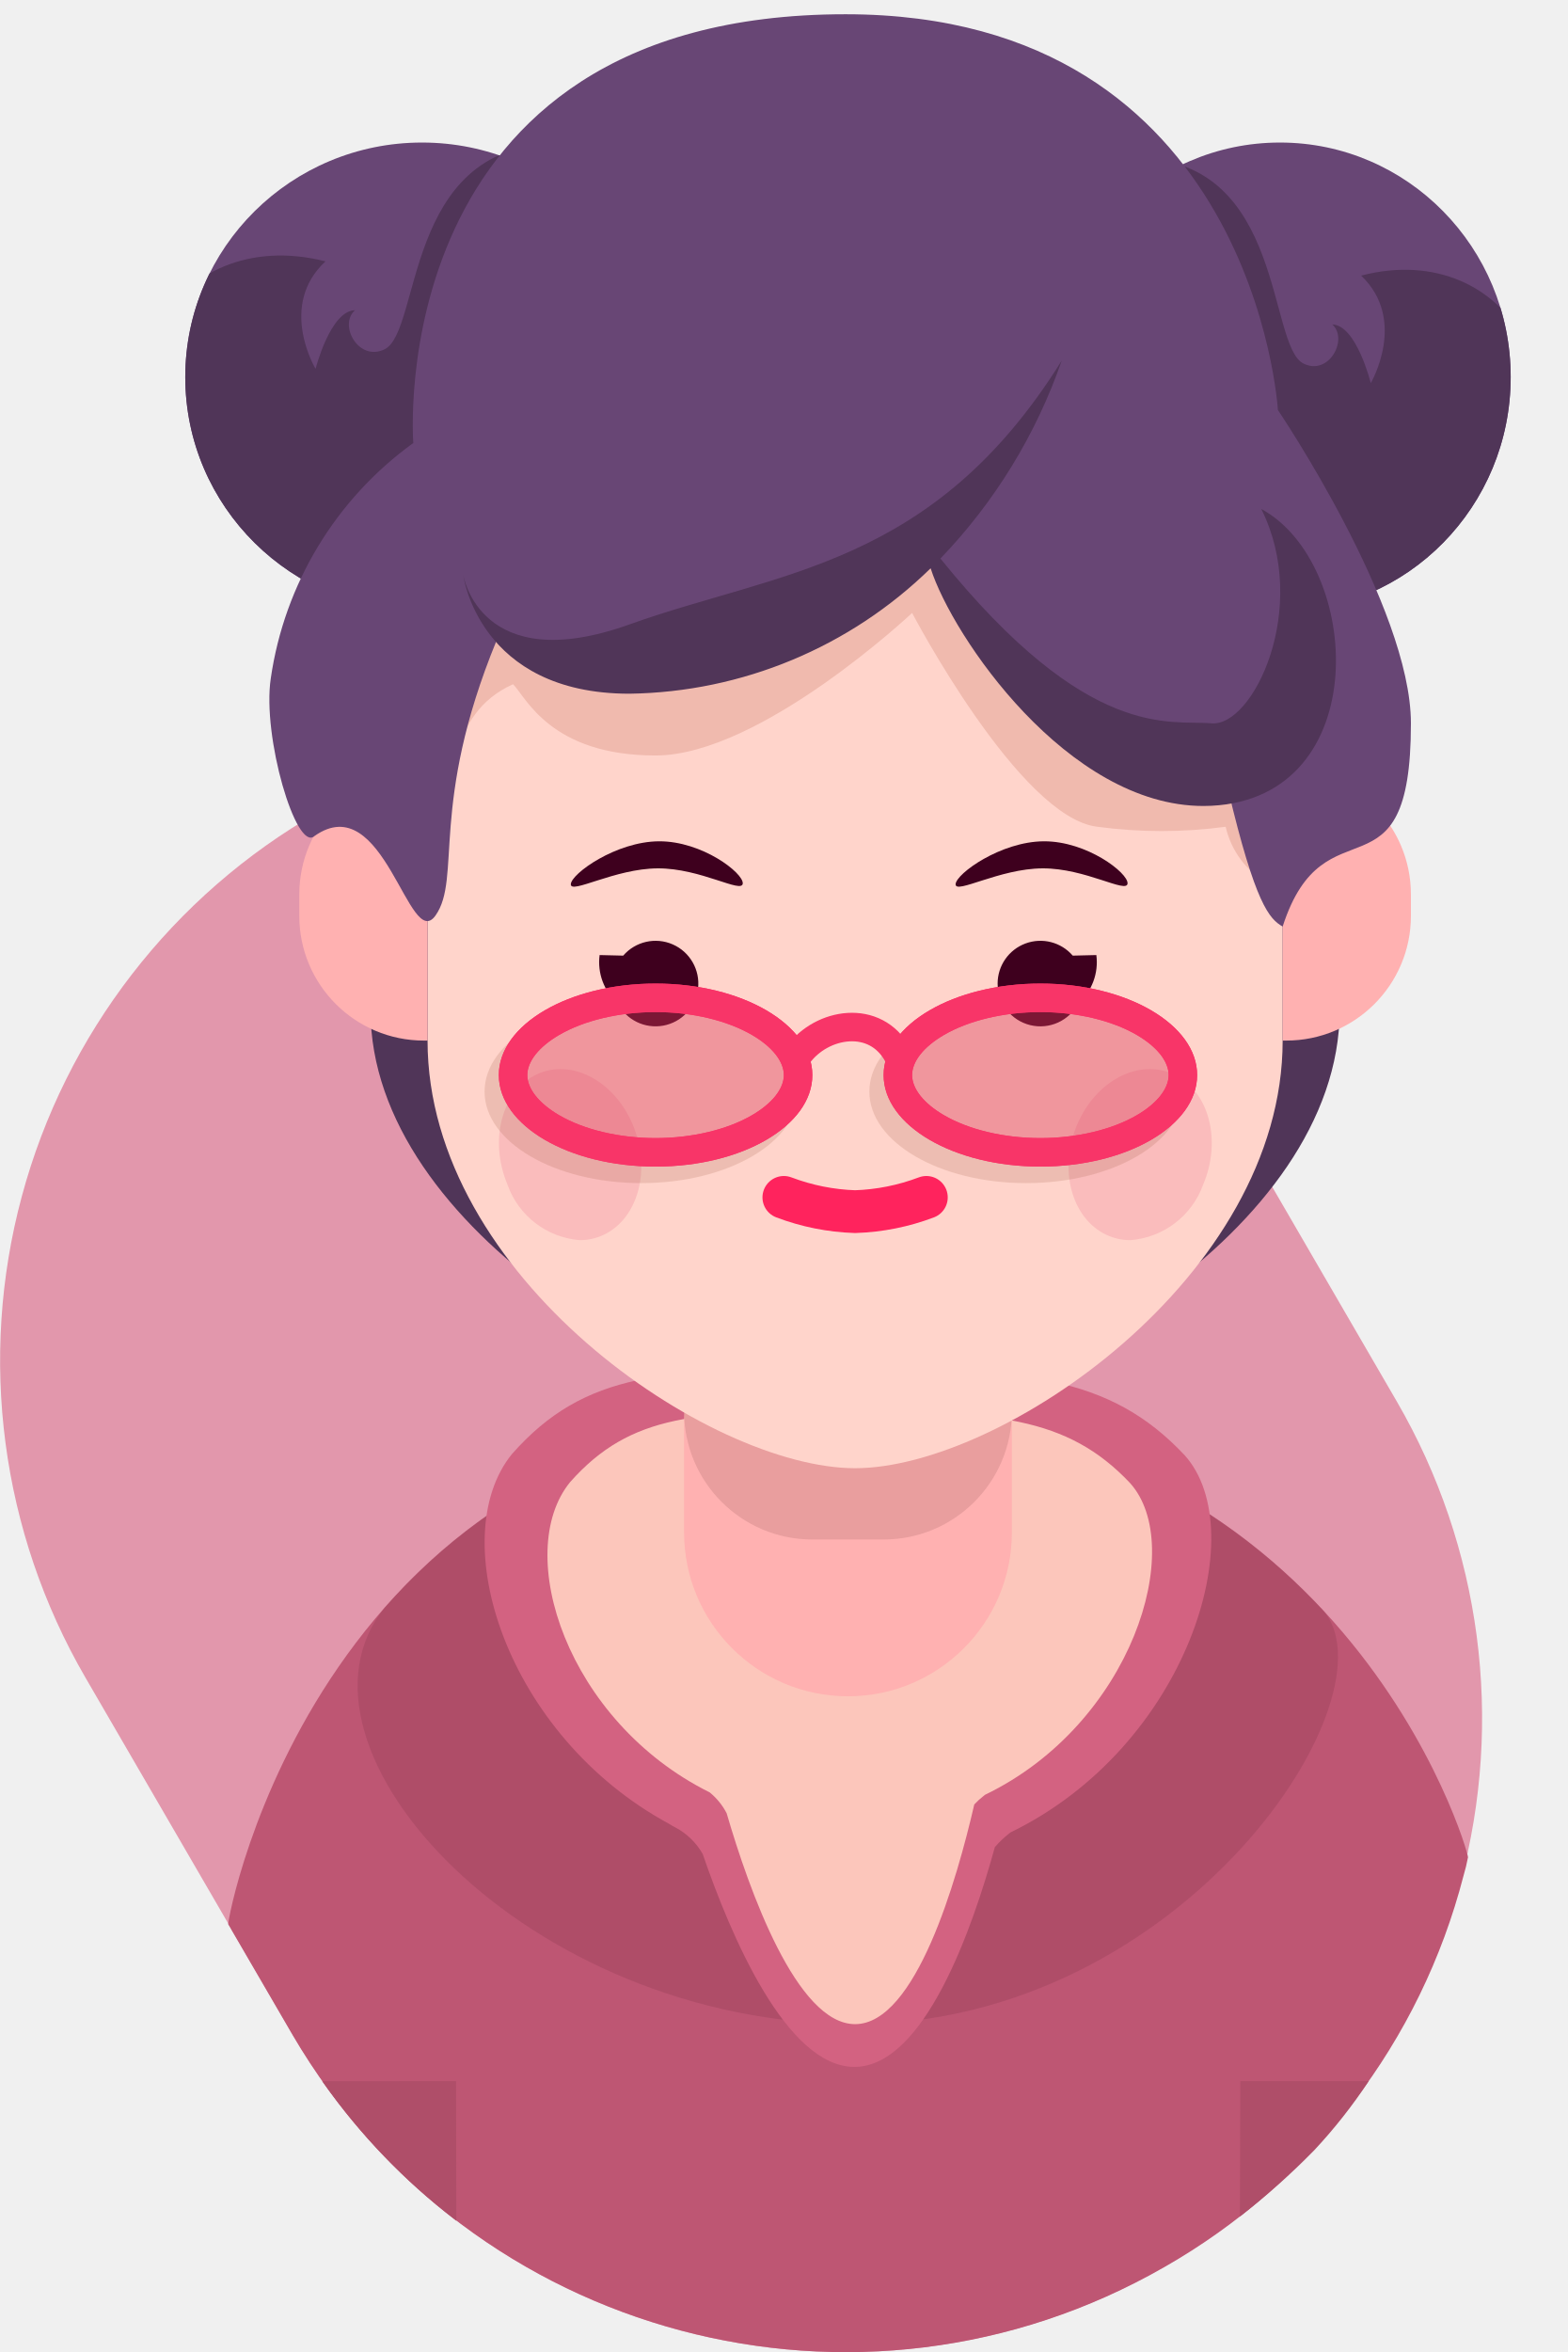
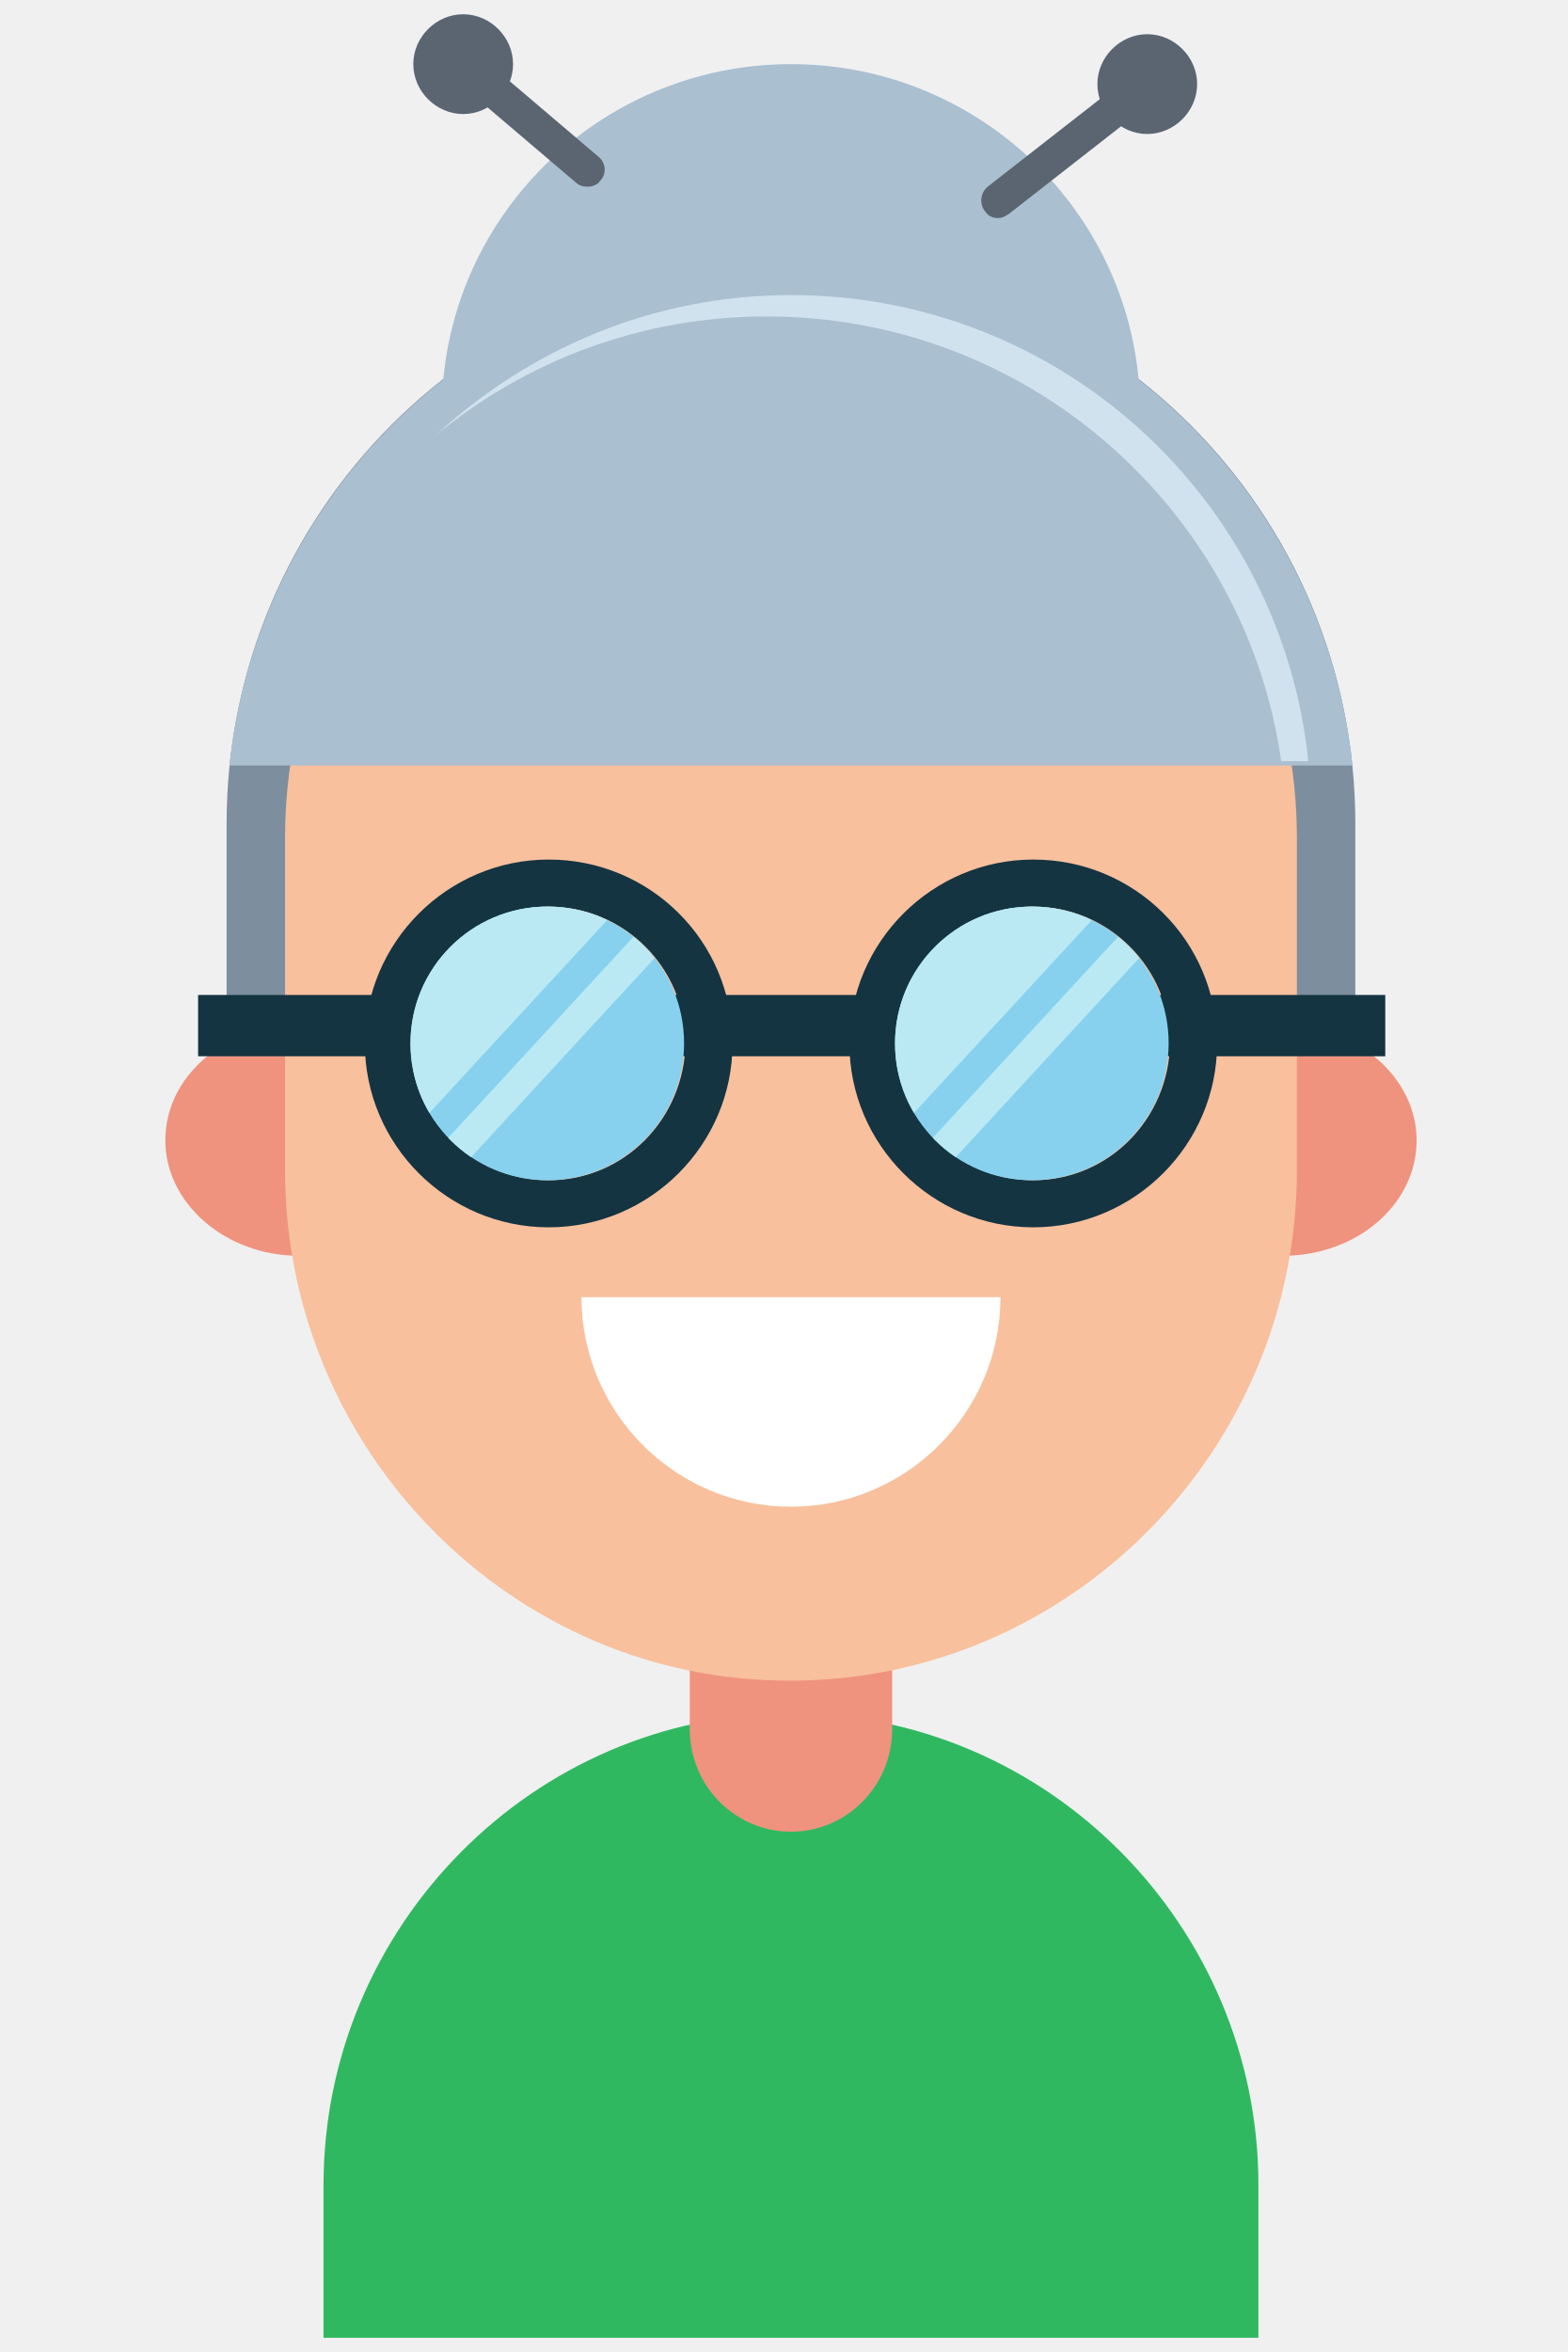
- <svg xmlns="http://www.w3.org/2000/svg" viewBox="0 0 110 165">
-   <defs>
-     <style>
-       .cls-1 {
-         fill: #684675;
-       }
- 
-       .cls-2 {
-         clip-path: url(#clip-Canvas);
-       }
- 
-       .cls-3 {
-         fill: #e297ac;
-       }
- 
-       .cls-4 {
-         fill: #be5673;
-       }
- 
-       .cls-5 {
-         fill: rgba(125,50,71,0.55);
-         opacity: 0.42;
-       }
- 
-       .cls-6 {
-         fill: #af4e69;
-       }
- 
-       .cls-7 {
-         fill: #d36281;
-       }
- 
-       .cls-8 {
-         fill: #fcc6bb;
-       }
- 
-       .cls-9 {
-         fill: #ffb1b1;
-       }
- 
-       .cls-10 {
-         fill: rgba(142,81,81,0.53);
-         opacity: 0.38;
-       }
- 
-       .cls-11 {
-         clip-path: url(#clip-path);
-       }
- 
-       .cls-12 {
-         fill: #503558;
-       }
- 
-       .cls-13 {
-         clip-path: url(#clip-path-2);
-       }
- 
-       .cls-14 {
-         fill: #ffd4cb;
-       }
- 
-       .cls-15 {
-         fill: #f0baae;
-       }
- 
-       .cls-16 {
-         fill: #fabcbc;
-       }
- 
-       .cls-17 {
-         fill: #3e001e;
-       }
- 
-       .cls-18 {
-         fill: rgba(149,77,48,0.68);
-         opacity: 0.239;
-       }
- 
-       .cls-19 {
-         fill: rgba(248,53,104,0.28);
-       }
- 
-       .cls-19, .cls-20, .cls-22 {
-         stroke-linejoin: round;
-       }
- 
-       .cls-20, .cls-21, .cls-22 {
-         fill: none;
-       }
- 
-       .cls-21 {
-         stroke: #f83568;
-         stroke-width: 2px;
-       }
- 
-       .cls-22 {
-         stroke: #ff235d;
-         stroke-linecap: round;
-         stroke-width: 3px;
-       }
- 
-       .cls-23, .cls-24 {
-         stroke: none;
-       }
- 
-       .cls-24 {
-         fill: #f83568;
-       }
-     </style>
-     <clipPath id="clip-path">
-       <ellipse class="cls-1" cx="16.19" cy="16.45" rx="16.19" ry="16.45" transform="translate(73.62 10)" />
-     </clipPath>
-     <clipPath id="clip-path-2">
-       <ellipse class="cls-1" cx="16.61" cy="16.45" rx="16.61" ry="16.45" transform="translate(13 10)" />
-     </clipPath>
-     <clipPath id="clip-Canvas">
-       <rect width="110" height="165" />
-     </clipPath>
-   </defs>
-   <g class="cls-2">
-     <g id="_2" data-name="2">
-       <path class="cls-3" d="M22.358,56.96a44.86,44.86,0,0,1,61.082,16.27l14.57,25.087A44.308,44.308,0,0,1,81.643,159.04a44.86,44.86,0,0,1-61.082-16.27L5.991,117.682A44.309,44.309,0,0,1,22.358,56.96Z" />
-       <path class="cls-4" d="M59.031,99c35.136,0,44.023,30.926,43.975,31.292a12.785,12.785,0,0,1-.314,1.293A44.355,44.355,0,0,1,81.706,159.04a44.96,44.96,0,0,1-61.17-16.27l-4.26-7.324c-.086-.148-.141-.27-.261-.448S22.434,99,59.031,99Z" />
-       <path class="cls-5" d="M59.031,99c16.337,0,27,6.686,33.727,13.878C98.236,118.734,83.158,142,60,142s-40.905-19.461-33-29.231C33.493,105.38,43.585,99,59.031,99Z" />
-       <path class="cls-6" d="M31.881,155.69a44.374,44.374,0,0,1-9.15-9.51l-.122-.173L32,146l.021,9.8ZM87.03,146h9.006a36.588,36.588,0,0,1-3.825,4.852A51.833,51.833,0,0,1,87,155.5Z" />
-       <path class="cls-7" d="M49.306,130.062a4.781,4.781,0,0,0-1.916-1.861,3.455,3.455,0,0,1-.42-.24c-11.5-6.215-15.825-20.077-11.049-25.955,5.139-5.819,10.718-6,22.936-6,12.922,0,18.952.427,24.274,6.09,4.8,5.354.171,20.433-12.225,26.452q-.063.052-.137.109a6.768,6.768,0,0,0-.964.926C68.25,135.242,64.861,145,59.951,145,55.177,145,51.27,135.78,49.306,130.062Z" />
-       <path class="cls-8" d="M50.985,127.2l0,0a4.638,4.638,0,0,0-1.191-1.461c-10.013-4.975-13.842-16.81-9.787-21.77C44.281,99.155,48.923,99,59.089,99c10.751,0,15.769.354,20.2,5.036,3.992,4.427.143,16.9-10.171,21.873q-.053.044-.114.091a5.394,5.394,0,0,0-.642.588C67.148,131.853,64.263,142,60,142,55.9,142,52.562,132.6,50.985,127.2Z" />
-       <path class="cls-9" d="M59.5,88A11.5,11.5,0,0,1,71,99.5v8a11.5,11.5,0,0,1-23,0v-8A11.5,11.5,0,0,1,59.5,88Z" />
-       <rect class="cls-10" width="23" height="18" rx="9" transform="translate(48 90)" />
+ <svg xmlns="http://www.w3.org/2000/svg" xmlns:xlink="http://www.w3.org/1999/xlink" version="1.1" id="Layer_1" x="0px" y="0px" viewBox="0 0 110 165" style="enable-background:new 0 0 110 165;" xml:space="preserve">
+   <style type="text/css">
+ 	.st0{fill:#7D8E9E;}
+ 	.st1{fill:#30B861;}
+ 	.st2{fill:#EF937E;}
+ 	.st3{fill:#F8C09D;}
+ 	.st4{fill:#AABFD0;}
+ 	.st5{fill:#D0E2EE;}
+ 	.st6{fill:#5B6571;}
+ 	.st7{fill:#143441;}
+ 	.st8{clip-path:url(#SVGID_2_);}
+ 	.st9{fill:#BAE9F4;}
+ 	.st10{clip-path:url(#SVGID_4_);}
+ 	.st11{fill:#FFFFFF;}
+ </style>
+   <g>
+     <path class="st0" d="M95.1,76V57.8c0-21.9-17.7-39.6-39.6-39.6c-21.9,0-39.6,17.7-39.6,39.6c0,0,0,0,0,0V76H95.1z" />
+     <path class="st1" d="M88.3,164v-10.7c0-18.2-14.8-33.1-32.8-33.1c-18,0-32.8,14.9-32.8,33.1V164H88.3z" />
+     <path class="st2" d="M62.6,121.3c0,4-3.2,7.2-7.1,7.2c-3.9,0-7.1-3.2-7.1-7.2v-4.7c0-4,3.2-7.2,7.1-7.2c3.9,0,7.1,3.2,7.1,7.2   V121.3z" />
+     <path class="st2" d="M99.4,80c0,4.5-4.2,8.1-9.4,8.1H21c-5.2,0-9.4-3.7-9.4-8.1c0-4.5,4.2-8.1,9.4-8.1h69   C95.2,71.9,99.4,75.6,99.4,80z" />
+     <path class="st3" d="M91,82.1c0,19.7-16,35.8-35.5,35.8C36,118,20,101.8,20,82.1V58.8C20,39.1,36,23,55.5,23C75,23,91,39.1,91,58.8   V82.1z" />
+     <path class="st4" d="M80,28.9c0,13.5-11,20.6-24.5,20.6C42,49.5,31,42.5,31,28.9C31,15.4,42,4.5,55.5,4.5C69,4.5,80,15.4,80,28.9z" />
+     <path class="st4" d="M94.9,53.7C92.8,33.8,76,18.2,55.5,18.2c-20.5,0-37.3,15.6-39.4,35.5H94.9z" />
+     <path class="st5" d="M53.8,22.2c18.4,0,33.6,13.6,36.1,31.2h1.9C89.9,35,74.4,20.7,55.5,20.7c-9.7,0-18.4,3.8-25,9.9   C36.9,25.3,45,22.2,53.8,22.2z" />
+     <path class="st6" d="M70,15.3c-0.4,0-0.7-0.2-0.9-0.5c-0.4-0.5-0.3-1.3,0.2-1.7l10.5-8.2c0.5-0.4,1.3-0.3,1.7,0.2   c0.4,0.5,0.3,1.3-0.2,1.7l-10.5,8.2C70.5,15.2,70.3,15.3,70,15.3L70,15.3z" />
+     <path class="st6" d="M41.2,13.1c-0.3,0-0.6-0.1-0.8-0.3l-8.7-7.4c-0.5-0.4-0.6-1.2-0.1-1.7c0.4-0.5,1.2-0.6,1.7-0.1L42,11   c0.5,0.4,0.6,1.2,0.1,1.7C41.9,13,41.5,13.1,41.2,13.1L41.2,13.1z" />
+     <path class="st6" d="M36,4.5C36,6.4,34.4,8,32.5,8c-1.9,0-3.5-1.6-3.5-3.5c0-1.9,1.6-3.5,3.5-3.5C34.4,1,36,2.6,36,4.5z" />
+     <path class="st6" d="M84,5.9c0,1.9-1.6,3.5-3.5,3.5c-1.9,0-3.5-1.6-3.5-3.5c0-1.9,1.6-3.5,3.5-3.5C82.4,2.4,84,4,84,5.9z" />
+     <g>
+       <rect x="13.9" y="69.8" class="st7" width="83.3" height="4.3" />
      <g>
-         <ellipse class="cls-1" cx="16.19" cy="16.45" rx="16.19" ry="16.45" transform="translate(73.62 10)" />
-         <g class="cls-11">
-           <path class="cls-12" d="M95.507,19.335c10.483-2.729,17.017,8.754,8.771,17.817-8.516,7.546-14.539,4.246-17.541,0s-8.657-26.082-6.747-26.04c10.132.222,8.966,13.138,11.469,14.391,1.785.893,3.173-1.713,2.024-2.741,1.691.035,2.7,4.112,2.7,4.112S98.785,22.451,95.507,19.335Z" />
+         <path class="st7" d="M38.5,60.3c-7.1,0-12.9,5.8-12.9,12.9c0,7.1,5.8,12.9,12.9,12.9c7.1,0,12.9-5.8,12.9-12.9     C51.4,66,45.6,60.3,38.5,60.3z M38.5,82.8c-5.3,0-9.6-4.3-9.6-9.6c0-5.3,4.3-9.6,9.6-9.6c5.3,0,9.6,4.3,9.6,9.6     C48,78.5,43.8,82.8,38.5,82.8z" />
+         <g>
+           <defs>
+             <path id="SVGID_1_" d="M48,73.2c0,5.3-4.3,9.6-9.6,9.6c-5.3,0-9.6-4.3-9.6-9.6c0-5.3,4.3-9.6,9.6-9.6       C43.8,63.6,48,67.9,48,73.2z" />
+           </defs>
+           <use xlink:href="#SVGID_1_" style="overflow:visible;fill:#87D1EE;" />
+           <clipPath id="SVGID_2_">
+             <use xlink:href="#SVGID_1_" style="overflow:visible;" />
+           </clipPath>
+           <g class="st8">
+             <rect x="12.9" y="62.4" transform="matrix(0.678 -0.735 0.735 0.678 -39.9917 45.1019)" class="st9" width="37.3" height="11.5" />
+             <rect x="19.4" y="73.2" transform="matrix(0.6777 -0.7353 0.7353 0.6777 -42.3205 51.8582)" class="st9" width="37.3" height="2.1" />
+           </g>
        </g>
      </g>
      <g>
-         <ellipse class="cls-1" cx="16.61" cy="16.45" rx="16.61" ry="16.45" transform="translate(13 10)" />
-         <g class="cls-13">
-           <path class="cls-12" d="M22.839,18.335c-10.752-2.729-17.454,8.754-9,17.817,9.4,8.709,14.912,4.246,17.991,0s8.879-26.082,6.92-26.04c-10.392.222-9.2,13.138-11.763,14.391-1.831.893-3.255-1.713-2.076-2.741-1.734.035-2.768,4.112-2.768,4.112S19.477,21.451,22.839,18.335Z" />
+         <path class="st7" d="M72.5,60.3c-7.1,0-12.9,5.8-12.9,12.9c0,7.1,5.8,12.9,12.9,12.9c7.1,0,12.9-5.8,12.9-12.9     C85.4,66,79.6,60.3,72.5,60.3z M72.5,82.8c-5.3,0-9.6-4.3-9.6-9.6c0-5.3,4.3-9.6,9.6-9.6c5.3,0,9.6,4.3,9.6,9.6     C82,78.5,77.8,82.8,72.5,82.8z" />
+         <g>
+           <defs>
+             <path id="SVGID_3_" d="M82,73.2c0,5.3-4.3,9.6-9.6,9.6c-5.3,0-9.6-4.3-9.6-9.6c0-5.3,4.3-9.6,9.6-9.6       C77.8,63.6,82,67.9,82,73.2z" />
+           </defs>
+           <use xlink:href="#SVGID_3_" style="overflow:visible;fill:#87D1EE;" />
+           <clipPath id="SVGID_4_">
+             <use xlink:href="#SVGID_3_" style="overflow:visible;" />
+           </clipPath>
+           <g class="st10">
+             <rect x="46.9" y="62.4" transform="matrix(0.678 -0.735 0.735 0.678 -29.0438 70.0948)" class="st9" width="37.3" height="11.5" />
+             <rect x="53.4" y="73.2" transform="matrix(0.6777 -0.7353 0.7353 0.6777 -31.3626 76.8603)" class="st9" width="37.3" height="2.1" />
+           </g>
        </g>
      </g>
-       <path class="cls-12" d="M60,24c18.778,0,34,12.592,34,28.125v18.75C94,86.408,71.6,99,60,99S26,86.408,26,70.875V52.125C26,36.592,41.222,24,60,24Z" />
-       <path class="cls-14" d="M60,23A30,30,0,0,1,90,53V73c0,16.568-19.764,30-30,30S30,89.568,30,73V53A30,30,0,0,1,60,23Z" />
-       <path class="cls-15" d="M30,59c2.061-3.818,1.281-8.874,6-11,.923.935,2.639,5,10,5S64,43,64,43s7.526,14.364,13,15a33.79,33.79,0,0,0,9,0,6.149,6.149,0,0,0,3,4c2.429,1.17,5.182-13.454,0-17S63.5,21.994,56,25,31.909,38.436,30,47,27.939,62.818,30,59Z" />
-       <path class="cls-16" d="M77.612,86.617c-2.442-1.164-3.352-4.622-2.032-7.725s4.368-4.674,6.809-3.509,3.352,4.622,2.032,7.725A5.906,5.906,0,0,1,79.316,87,3.933,3.933,0,0,1,77.612,86.617Zm-42-3.509c-1.311-3.1-.407-6.561,2.02-7.725s5.456.407,6.767,3.509.407,6.561-2.02,7.725A3.89,3.89,0,0,1,40.68,87,5.873,5.873,0,0,1,35.607,83.108Z" />
-       <path class="cls-9" d="M90,73V54h.25A8.75,8.75,0,0,1,99,62.75v1.5A8.75,8.75,0,0,1,90.25,73ZM29.75,73A8.75,8.75,0,0,1,21,64.25v-1.5A8.75,8.75,0,0,1,29.75,54H30V73Z" />
-       <path class="cls-17" d="M70,69a3,3,0,0,1,5.271-1.96c.555-.008,1.1-.024,1.656-.04a3.845,3.845,0,0,1-1.265,3.385A3,3,0,0,1,70,69ZM43.338,70.384A3.847,3.847,0,0,1,42.073,67c.554.016,1.1.033,1.656.04a3,3,0,1,1-.391,3.344Z" />
-       <path class="cls-18" d="M61,76.58c0-3.546,4.925-6.42,11-6.42s11,2.874,11,6.42S78.075,83,72,83,61,80.126,61,76.58Zm-27,0c0-3.546,4.925-6.42,11-6.42s11,2.874,11,6.42S51.075,83,45,83,34,80.126,34,76.58Z" />
-       <g>
-         <g class="cls-19">
-           <path class="cls-23" d="M 73 80.84 C 70.236 80.84 67.653 80.22 65.726 79.096 C 63.968 78.07 63 76.765 63 75.42 C 63 74.075 63.968 72.77 65.726 71.744 C 67.653 70.62 70.236 70 73 70 C 75.764 70 78.347 70.62 80.274 71.744 C 82.032 72.77 83 74.075 83 75.42 C 83 76.765 82.032 78.07 80.274 79.096 C 78.347 80.22 75.764 80.84 73 80.84 Z M 46 80.84 C 43.236 80.84 40.653 80.22 38.726 79.096 C 36.968 78.07 36 76.765 36 75.42 C 36 74.075 36.968 72.77 38.726 71.744 C 40.653 70.62 43.236 70 46 70 C 48.764 70 51.347 70.62 53.274 71.744 C 55.032 72.77 56 74.075 56 75.42 C 56 76.765 55.032 78.07 53.274 79.096 C 51.347 80.22 48.764 80.84 46 80.84 Z" />
-           <path class="cls-24" d="M 46 71 C 43.448 71 40.98 71.586 39.23 72.608 C 37.813 73.435 37 74.46 37 75.42 C 37 76.38 37.813 77.405 39.23 78.232 C 40.98 79.254 43.448 79.84 46 79.84 C 48.552 79.84 51.019 79.254 52.77 78.232 C 54.187 77.405 55 76.38 55 75.42 C 55 74.46 54.187 73.435 52.77 72.608 C 51.019 71.586 48.552 71 46 71 M 73 71 C 70.448 71 67.98 71.586 66.23 72.608 C 64.813 73.435 64 74.46 64 75.42 C 64 76.38 64.813 77.405 66.23 78.232 C 67.98 79.254 70.448 79.84 73 79.84 C 75.552 79.84 78.019 79.254 79.77 78.232 C 81.187 77.405 82 76.38 82 75.42 C 82 74.46 81.187 73.435 79.77 72.608 C 78.019 71.586 75.552 71 73 71 M 46 69 C 52.075 69 57 71.874 57 75.42 C 57 78.966 52.075 81.84 46 81.84 C 39.925 81.84 35 78.966 35 75.42 C 35 71.874 39.925 69 46 69 Z M 73 69 C 79.075 69 84 71.874 84 75.42 C 84 78.966 79.075 81.84 73 81.84 C 66.925 81.84 62 78.966 62 75.42 C 62 71.874 66.925 69 73 69 Z" />
-         </g>
-         <g class="cls-20">
-           <path class="cls-23" d="M62,75.42C62,71.874,66.925,69,73,69s11,2.874,11,6.42-4.925,6.42-11,6.42S62,78.966,62,75.42Zm-27,0C35,71.874,39.925,69,46,69s11,2.874,11,6.42-4.925,6.42-11,6.42S35,78.966,35,75.42Z" />
-           <path class="cls-24" d="M 46 71 C 43.448 71 40.98 71.586 39.23 72.608 C 37.813 73.435 37 74.46 37 75.42 C 37 76.38 37.813 77.405 39.23 78.232 C 40.98 79.254 43.448 79.84 46 79.84 C 48.552 79.84 51.019 79.254 52.77 78.232 C 54.187 77.405 55 76.38 55 75.42 C 55 74.46 54.187 73.435 52.77 72.608 C 51.019 71.586 48.552 71 46 71 M 73 71 C 70.448 71 67.98 71.586 66.23 72.608 C 64.813 73.435 64 74.46 64 75.42 C 64 76.38 64.813 77.405 66.23 78.232 C 67.98 79.254 70.448 79.84 73 79.84 C 75.552 79.84 78.019 79.254 79.77 78.232 C 81.187 77.405 82 76.38 82 75.42 C 82 74.46 81.187 73.435 79.77 72.608 C 78.019 71.586 75.552 71 73 71 M 46 69 C 52.075 69 57 71.874 57 75.42 C 57 78.966 52.075 81.84 46 81.84 C 39.925 81.84 35 78.966 35 75.42 C 35 71.874 39.925 69 46 69 Z M 73 69 C 79.075 69 84 71.874 84 75.42 C 84 78.966 79.075 81.84 73 81.84 C 66.925 81.84 62 78.966 62 75.42 C 62 71.874 66.925 69 73 69 Z" />
-         </g>
-       </g>
-       <path class="cls-21" d="M56,74c1.653-2.27,5.432-2.909,7,0" />
-       <path class="cls-1" d="M19,47.587A24.751,24.751,0,0,1,29,31.078S26.658,1,59.333,1C88.025,1,89.667,28.764,89.667,28.764S99,42.566,99,50.744c0,13-6.054,5.125-9,14.256-.929-.528-1.918-1.563-3.833-9.629-1.622.2-1.578.56-5.833-1.157s-12.87-8.552-15.167-15.039c-9.053,7.935-16.929,9.255-21,9.255a16.272,16.272,0,0,1-9.333-3.471c-4.721,11.493-2.418,16.655-4.279,19.272s-3.6-9.04-8.494-5.577C20.788,59.794,18.382,51.676,19,47.587Z" />
-       <path class="cls-12" d="M65.3,39.866a30.844,30.844,0,0,1-21.131,8.8c-10.606,0-11.667-8.331-11.667-8.331s1.166,7.231,11.667,3.47S65.47,39.787,74.5,25.294a38.038,38.038,0,0,1-8.512,13.889C76.421,52.108,82.14,50.483,85,50.744c2.938.269,6.952-8.132,3.5-15.039,7.09,3.852,7.956,20.259-3.5,20.823q-.281.014-.561.014C74.918,56.542,66.831,44.656,65.3,39.866Z" />
-       <path class="cls-17" d="M73.153,60.918c-3.016.013-6.141,1.85-6.1,1.109s3.179-2.995,6.195-3.007,5.912,2.216,5.869,2.957S76.169,60.905,73.153,60.918Z" />
-       <path class="cls-17" d="M73.153,60.918c-3.016.013-6.141,1.85-6.1,1.109s3.179-2.995,6.195-3.007,5.912,2.216,5.869,2.957S76.169,60.905,73.153,60.918Z" transform="translate(-27)" />
-       <path class="cls-22" d="M55,84a15.5,15.5,0,0,0,5,1,15.5,15.5,0,0,0,5-1" />
    </g>
+     <path class="st11" d="M55.5,105.7c8.1,0,14.7-6.6,14.7-14.7H40.8C40.8,99.1,47.4,105.7,55.5,105.7z" />
  </g>
</svg>
